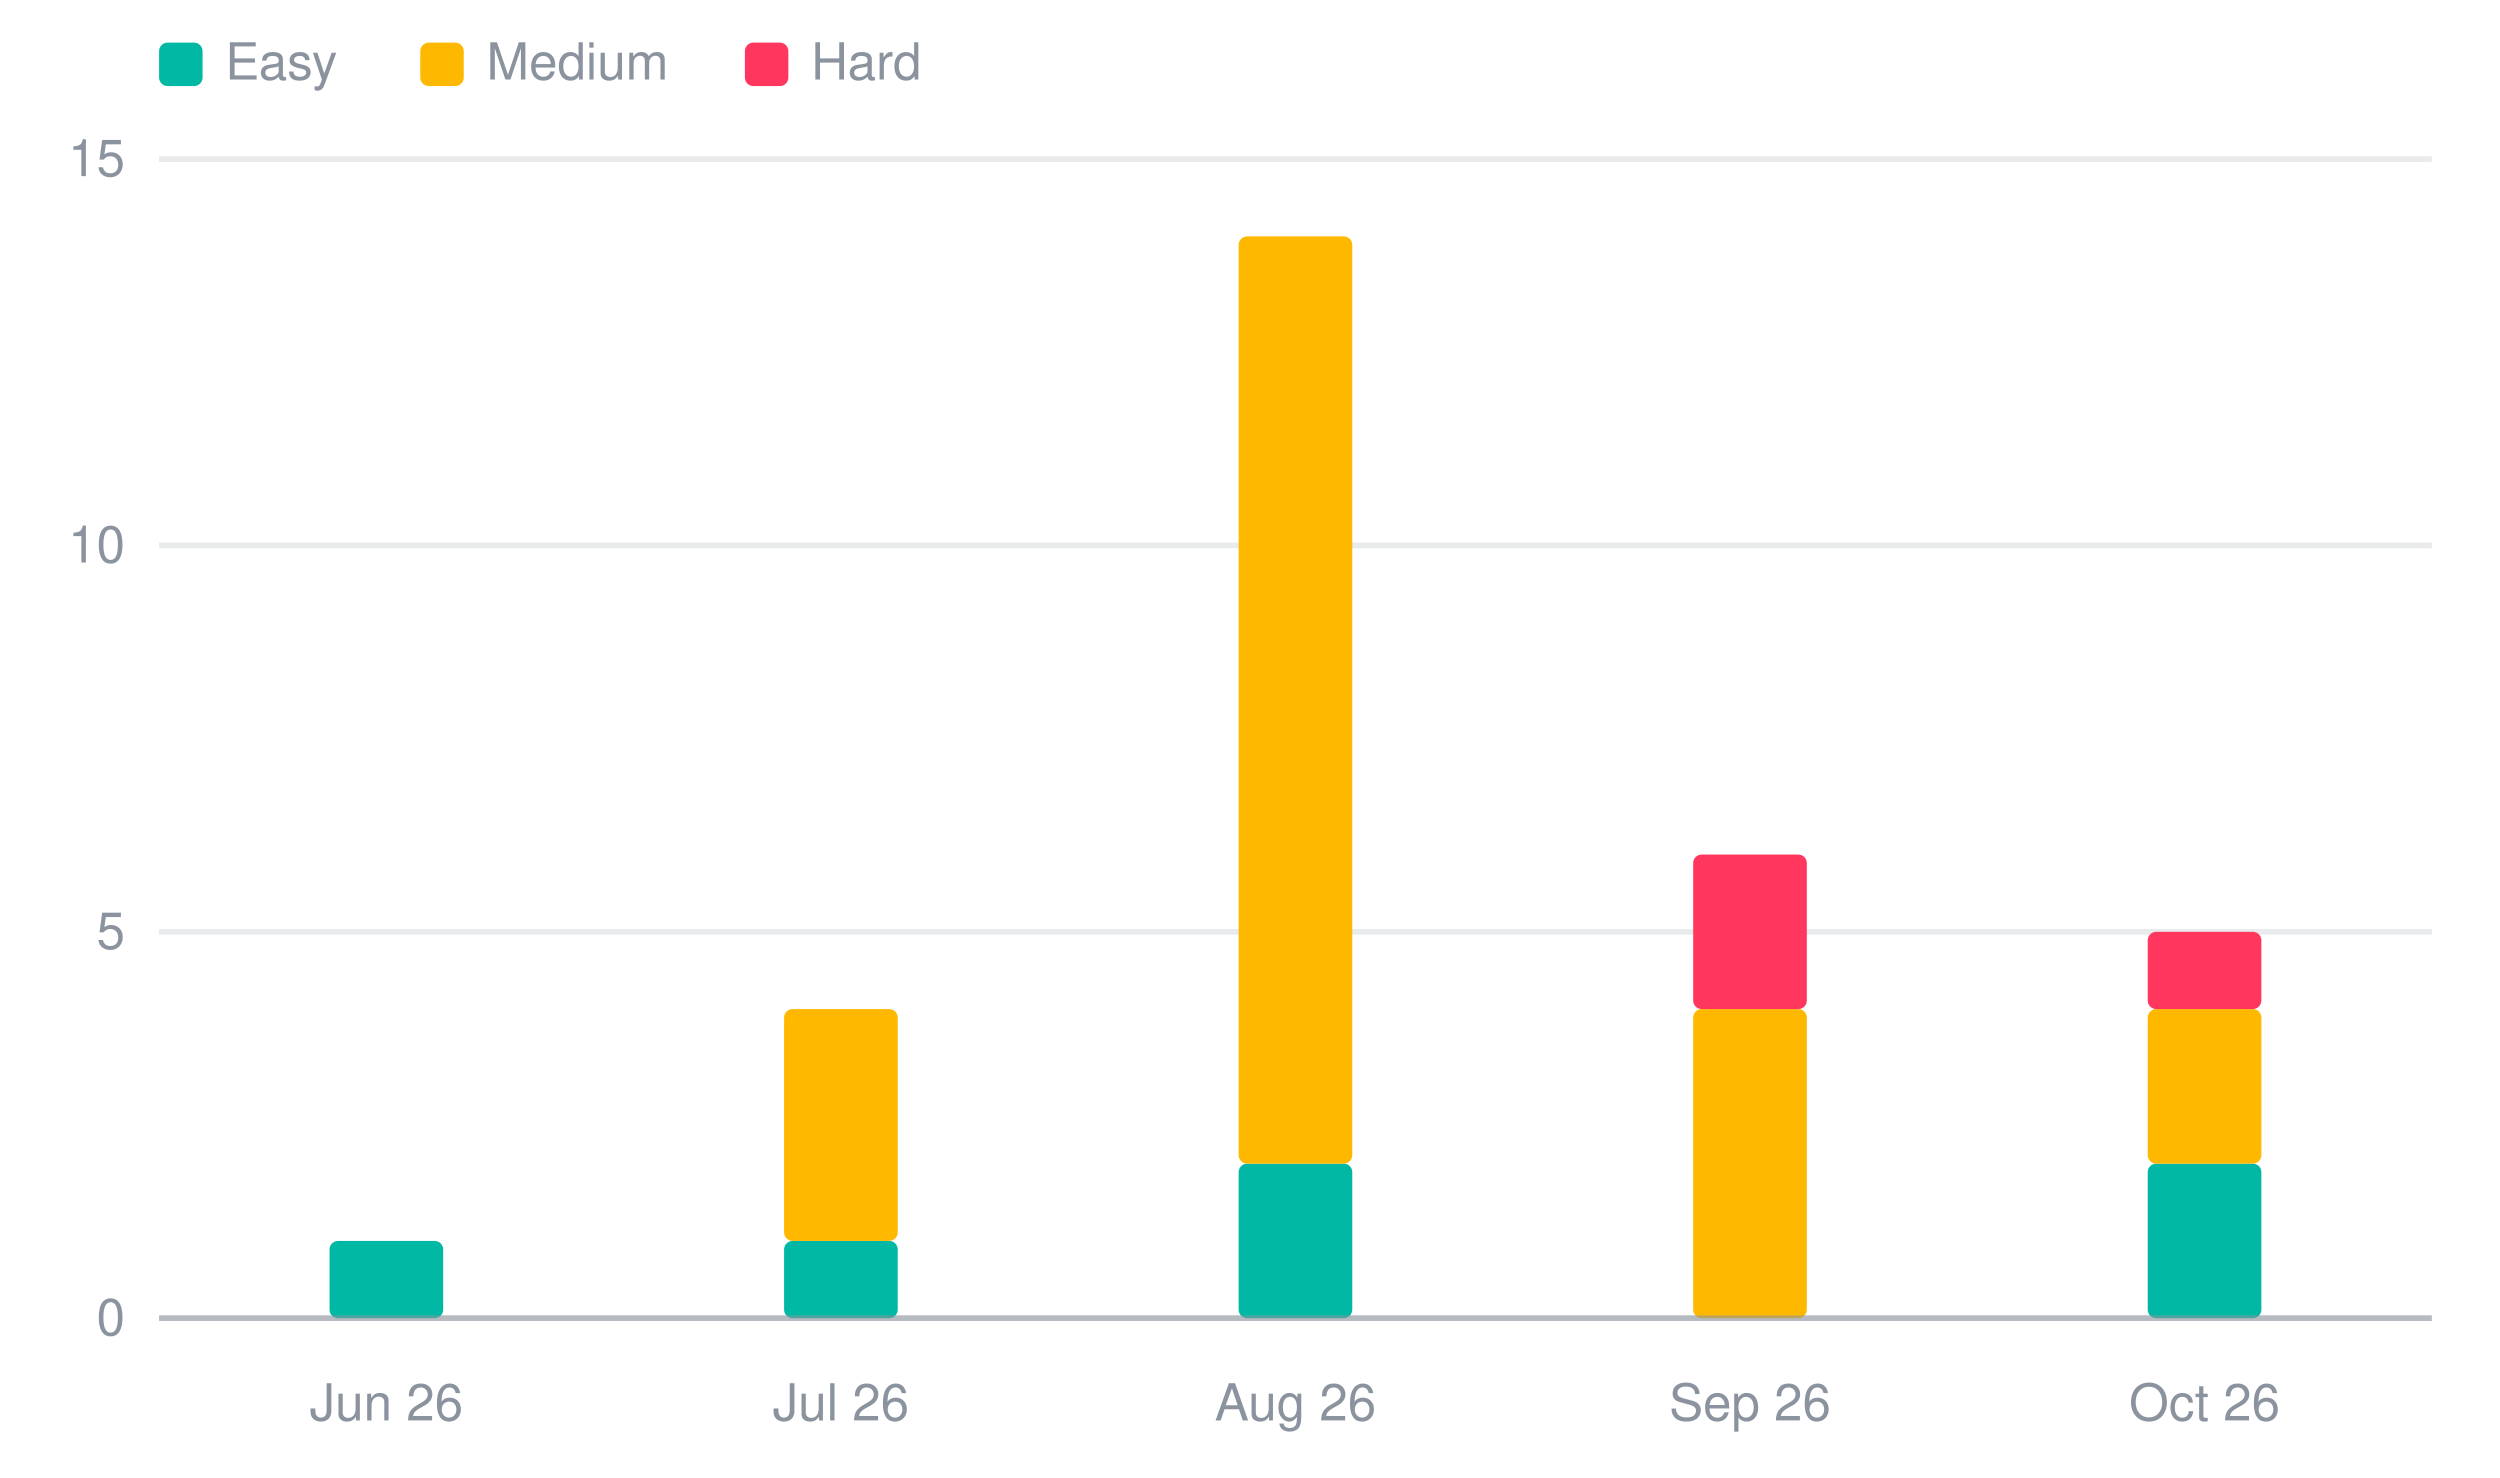
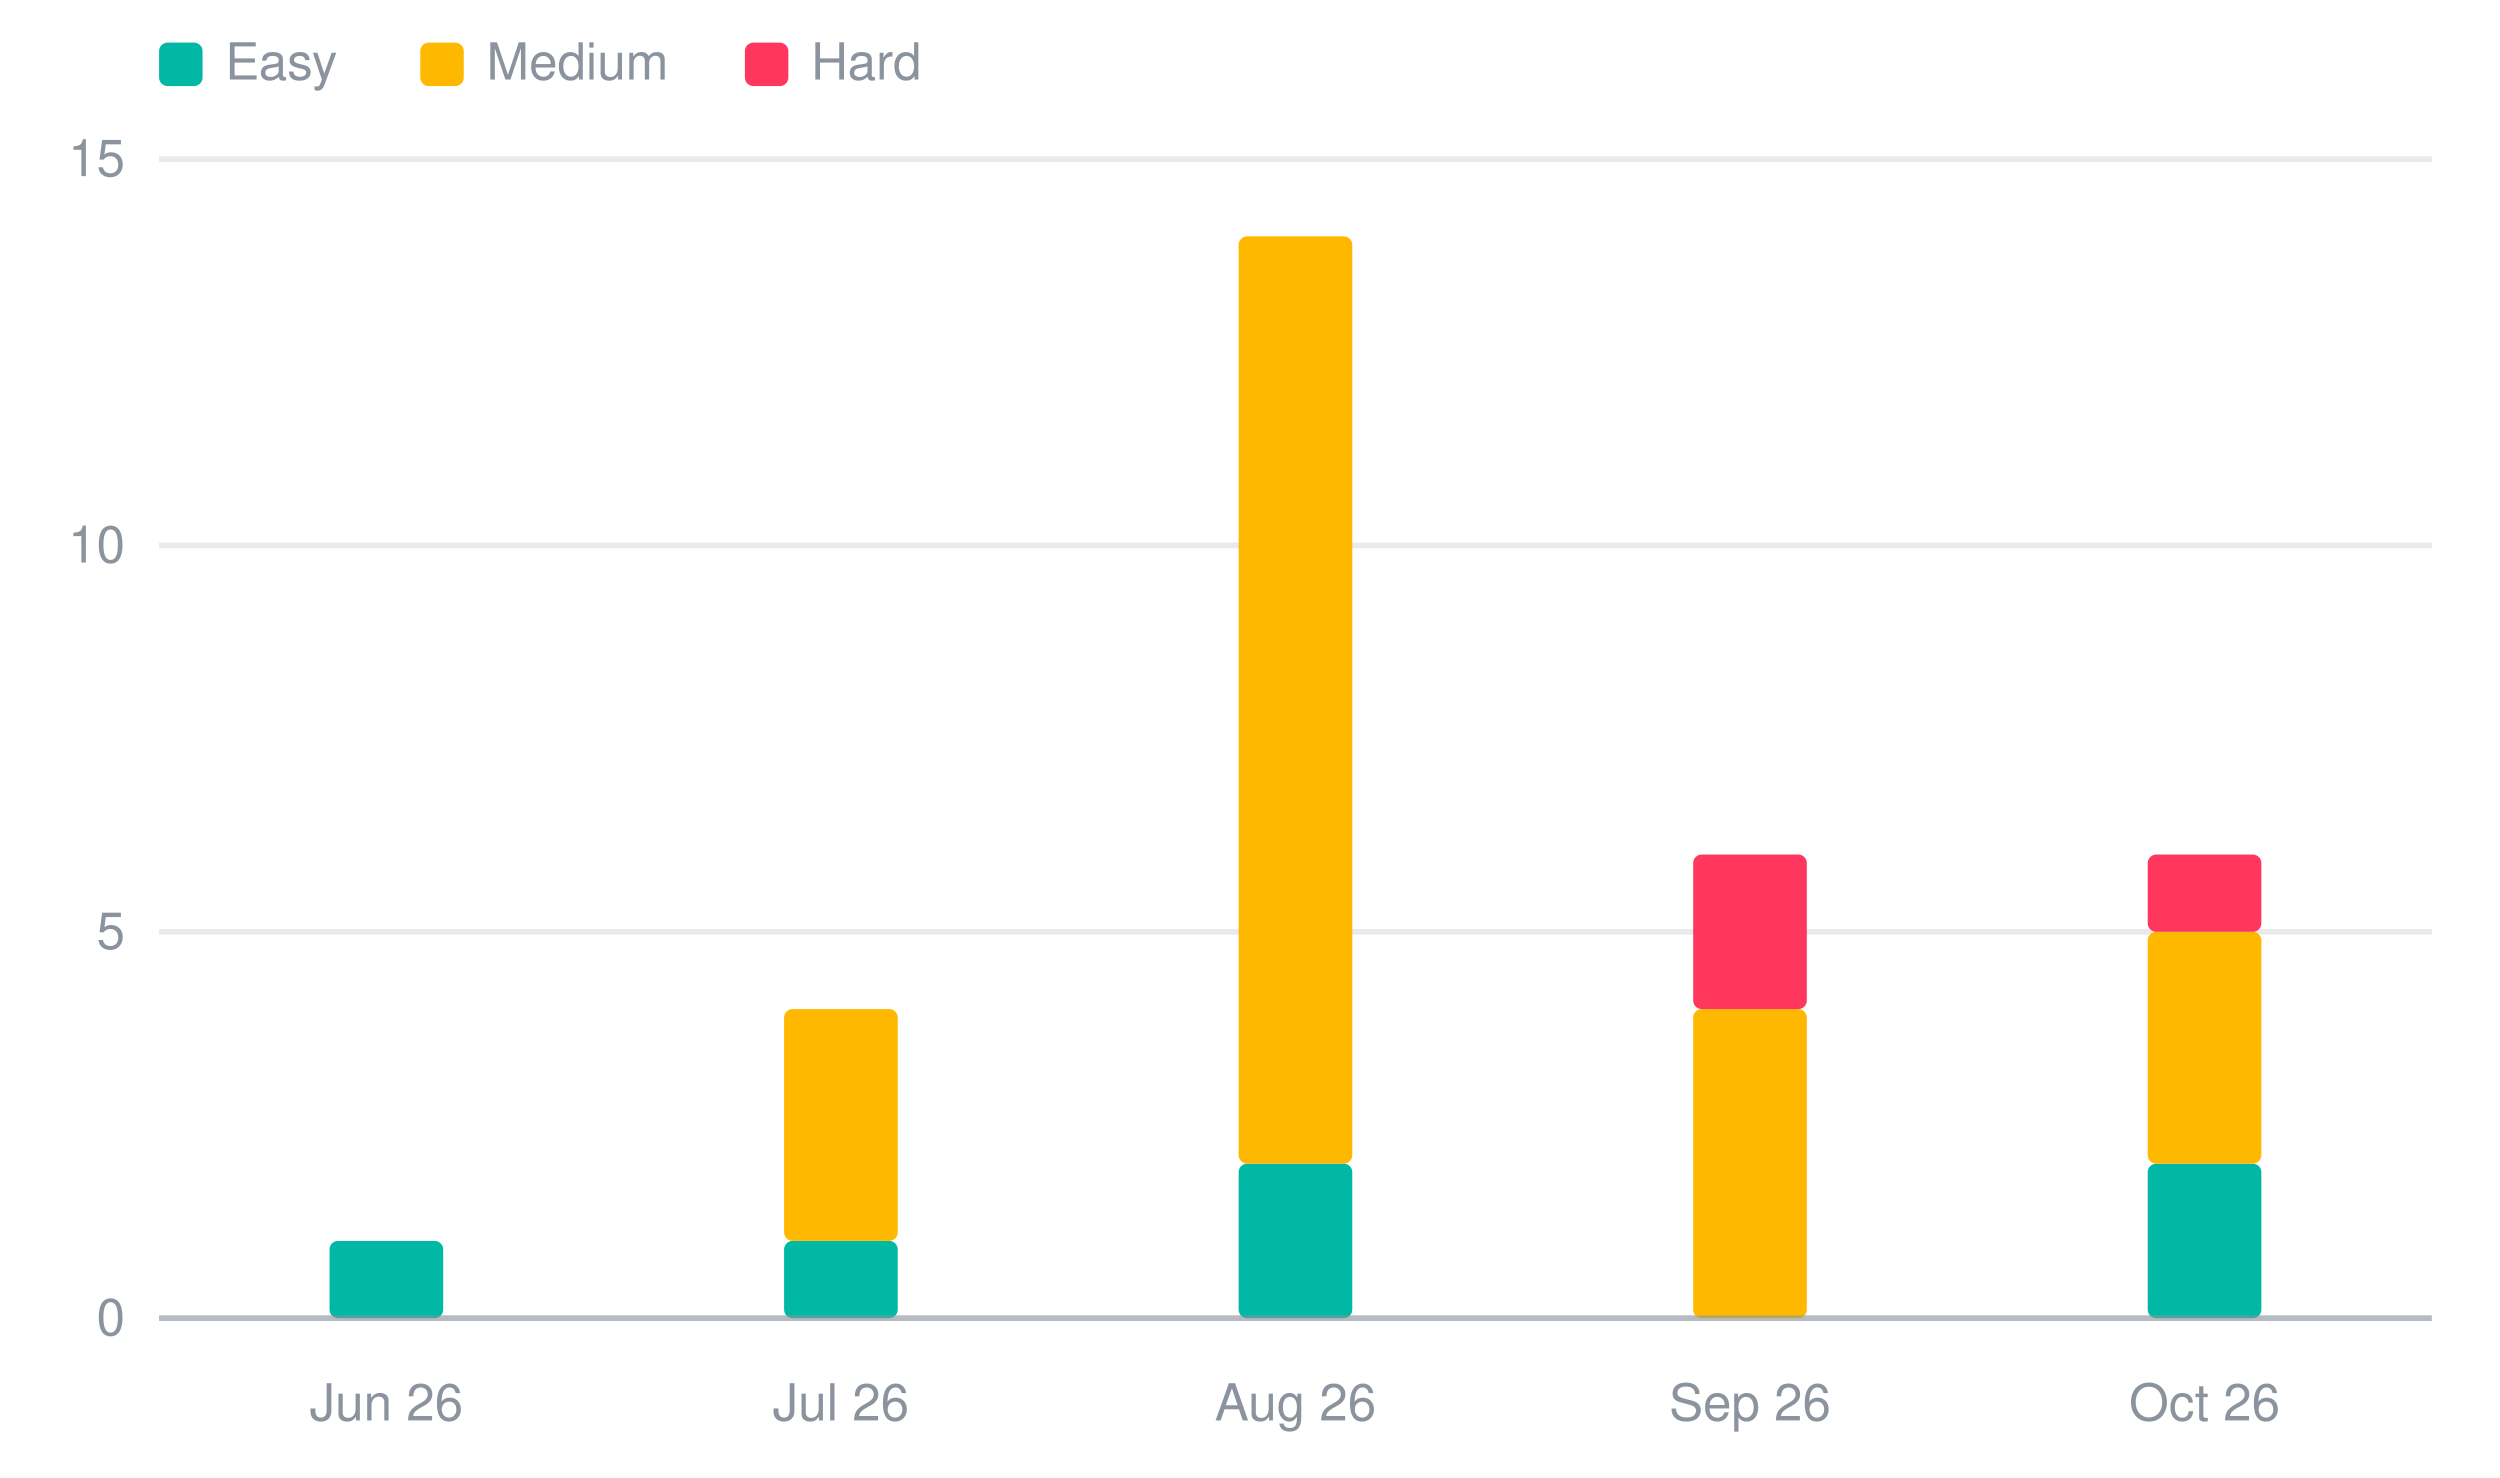
<svg xmlns="http://www.w3.org/2000/svg" viewBox="0 0 440 260" width="440" height="260" role="img" font-family="system-ui, -apple-system, Segoe UI, Helvetica, Arial, sans-serif">
  <line x1="28" y1="232" x2="428" y2="232" stroke="#8b949e" stroke-width="1" opacity="0.2" />
  <text x="22" y="235" font-size="9" fill="#8b949e" text-anchor="end" font-weight="normal" opacity="1">0</text>
  <line x1="28" y1="164" x2="428" y2="164" stroke="#8b949e" stroke-width="1" opacity="0.2" />
  <text x="22" y="167" font-size="9" fill="#8b949e" text-anchor="end" font-weight="normal" opacity="1">5</text>
  <line x1="28" y1="96" x2="428" y2="96" stroke="#8b949e" stroke-width="1" opacity="0.2" />
  <text x="22" y="99" font-size="9" fill="#8b949e" text-anchor="end" font-weight="normal" opacity="1">10</text>
  <line x1="28" y1="28" x2="428" y2="28" stroke="#8b949e" stroke-width="1" opacity="0.2" />
  <text x="22" y="31" font-size="9" fill="#8b949e" text-anchor="end" font-weight="normal" opacity="1">15</text>
  <rect x="58" y="218.4" width="20" height="13.6" rx="1.5" fill="#00b8a3" opacity="1" />
  <text x="68" y="250" font-size="9" fill="#8b949e" text-anchor="middle" font-weight="normal" opacity="1">Jun 26</text>
  <rect x="138" y="218.4" width="20" height="13.6" rx="1.5" fill="#00b8a3" opacity="1" />
  <rect x="138" y="177.6" width="20" height="40.8" rx="1.5" fill="#ffb800" opacity="1" />
  <text x="148" y="250" font-size="9" fill="#8b949e" text-anchor="middle" font-weight="normal" opacity="1">Jul 26</text>
  <rect x="218" y="204.8" width="20" height="27.2" rx="1.5" fill="#00b8a3" opacity="1" />
  <rect x="218" y="41.6" width="20" height="163.2" rx="1.5" fill="#ffb800" opacity="1" />
  <text x="228" y="250" font-size="9" fill="#8b949e" text-anchor="middle" font-weight="normal" opacity="1">Aug 26</text>
  <rect x="298" y="177.6" width="20" height="54.4" rx="1.5" fill="#ffb800" opacity="1" />
  <rect x="298" y="150.4" width="20" height="27.2" rx="1.5" fill="#ff375f" opacity="1" />
  <text x="308" y="250" font-size="9" fill="#8b949e" text-anchor="middle" font-weight="normal" opacity="1">Sep 26</text>
  <rect x="378" y="204.8" width="20" height="27.2" rx="1.5" fill="#00b8a3" opacity="1" />
-   <rect x="378" y="177.6" width="20" height="27.2" rx="1.5" fill="#ffb800" opacity="1" />
-   <rect x="378" y="164" width="20" height="13.6" rx="1.5" fill="#ff375f" opacity="1" />
+   <rect x="378" y="164" width="20" height="40.8" rx="1.5" fill="#ffb800" opacity="1" />
+   <rect x="378" y="150.4" width="20" height="13.6" rx="1.5" fill="#ff375f" opacity="1" />
  <text x="388" y="250" font-size="9" fill="#8b949e" text-anchor="middle" font-weight="normal" opacity="1">Oct 26</text>
  <line x1="28" y1="232" x2="428" y2="232" stroke="#8b949e" stroke-width="1" opacity="0.55" />
  <rect x="28" y="7.5" width="7.65" height="7.65" rx="1.5" fill="#00b8a3" opacity="1" />
  <text x="39.65" y="14" font-size="9" fill="#8b949e" text-anchor="start" font-weight="normal" opacity="1">Easy</text>
  <rect x="73.97" y="7.5" width="7.65" height="7.65" rx="1.5" fill="#ffb800" opacity="1" />
  <text x="85.62" y="14" font-size="9" fill="#8b949e" text-anchor="start" font-weight="normal" opacity="1">Medium</text>
  <rect x="131.1" y="7.5" width="7.65" height="7.65" rx="1.5" fill="#ff375f" opacity="1" />
  <text x="142.75" y="14" font-size="9" fill="#8b949e" text-anchor="start" font-weight="normal" opacity="1">Hard</text>
</svg>
